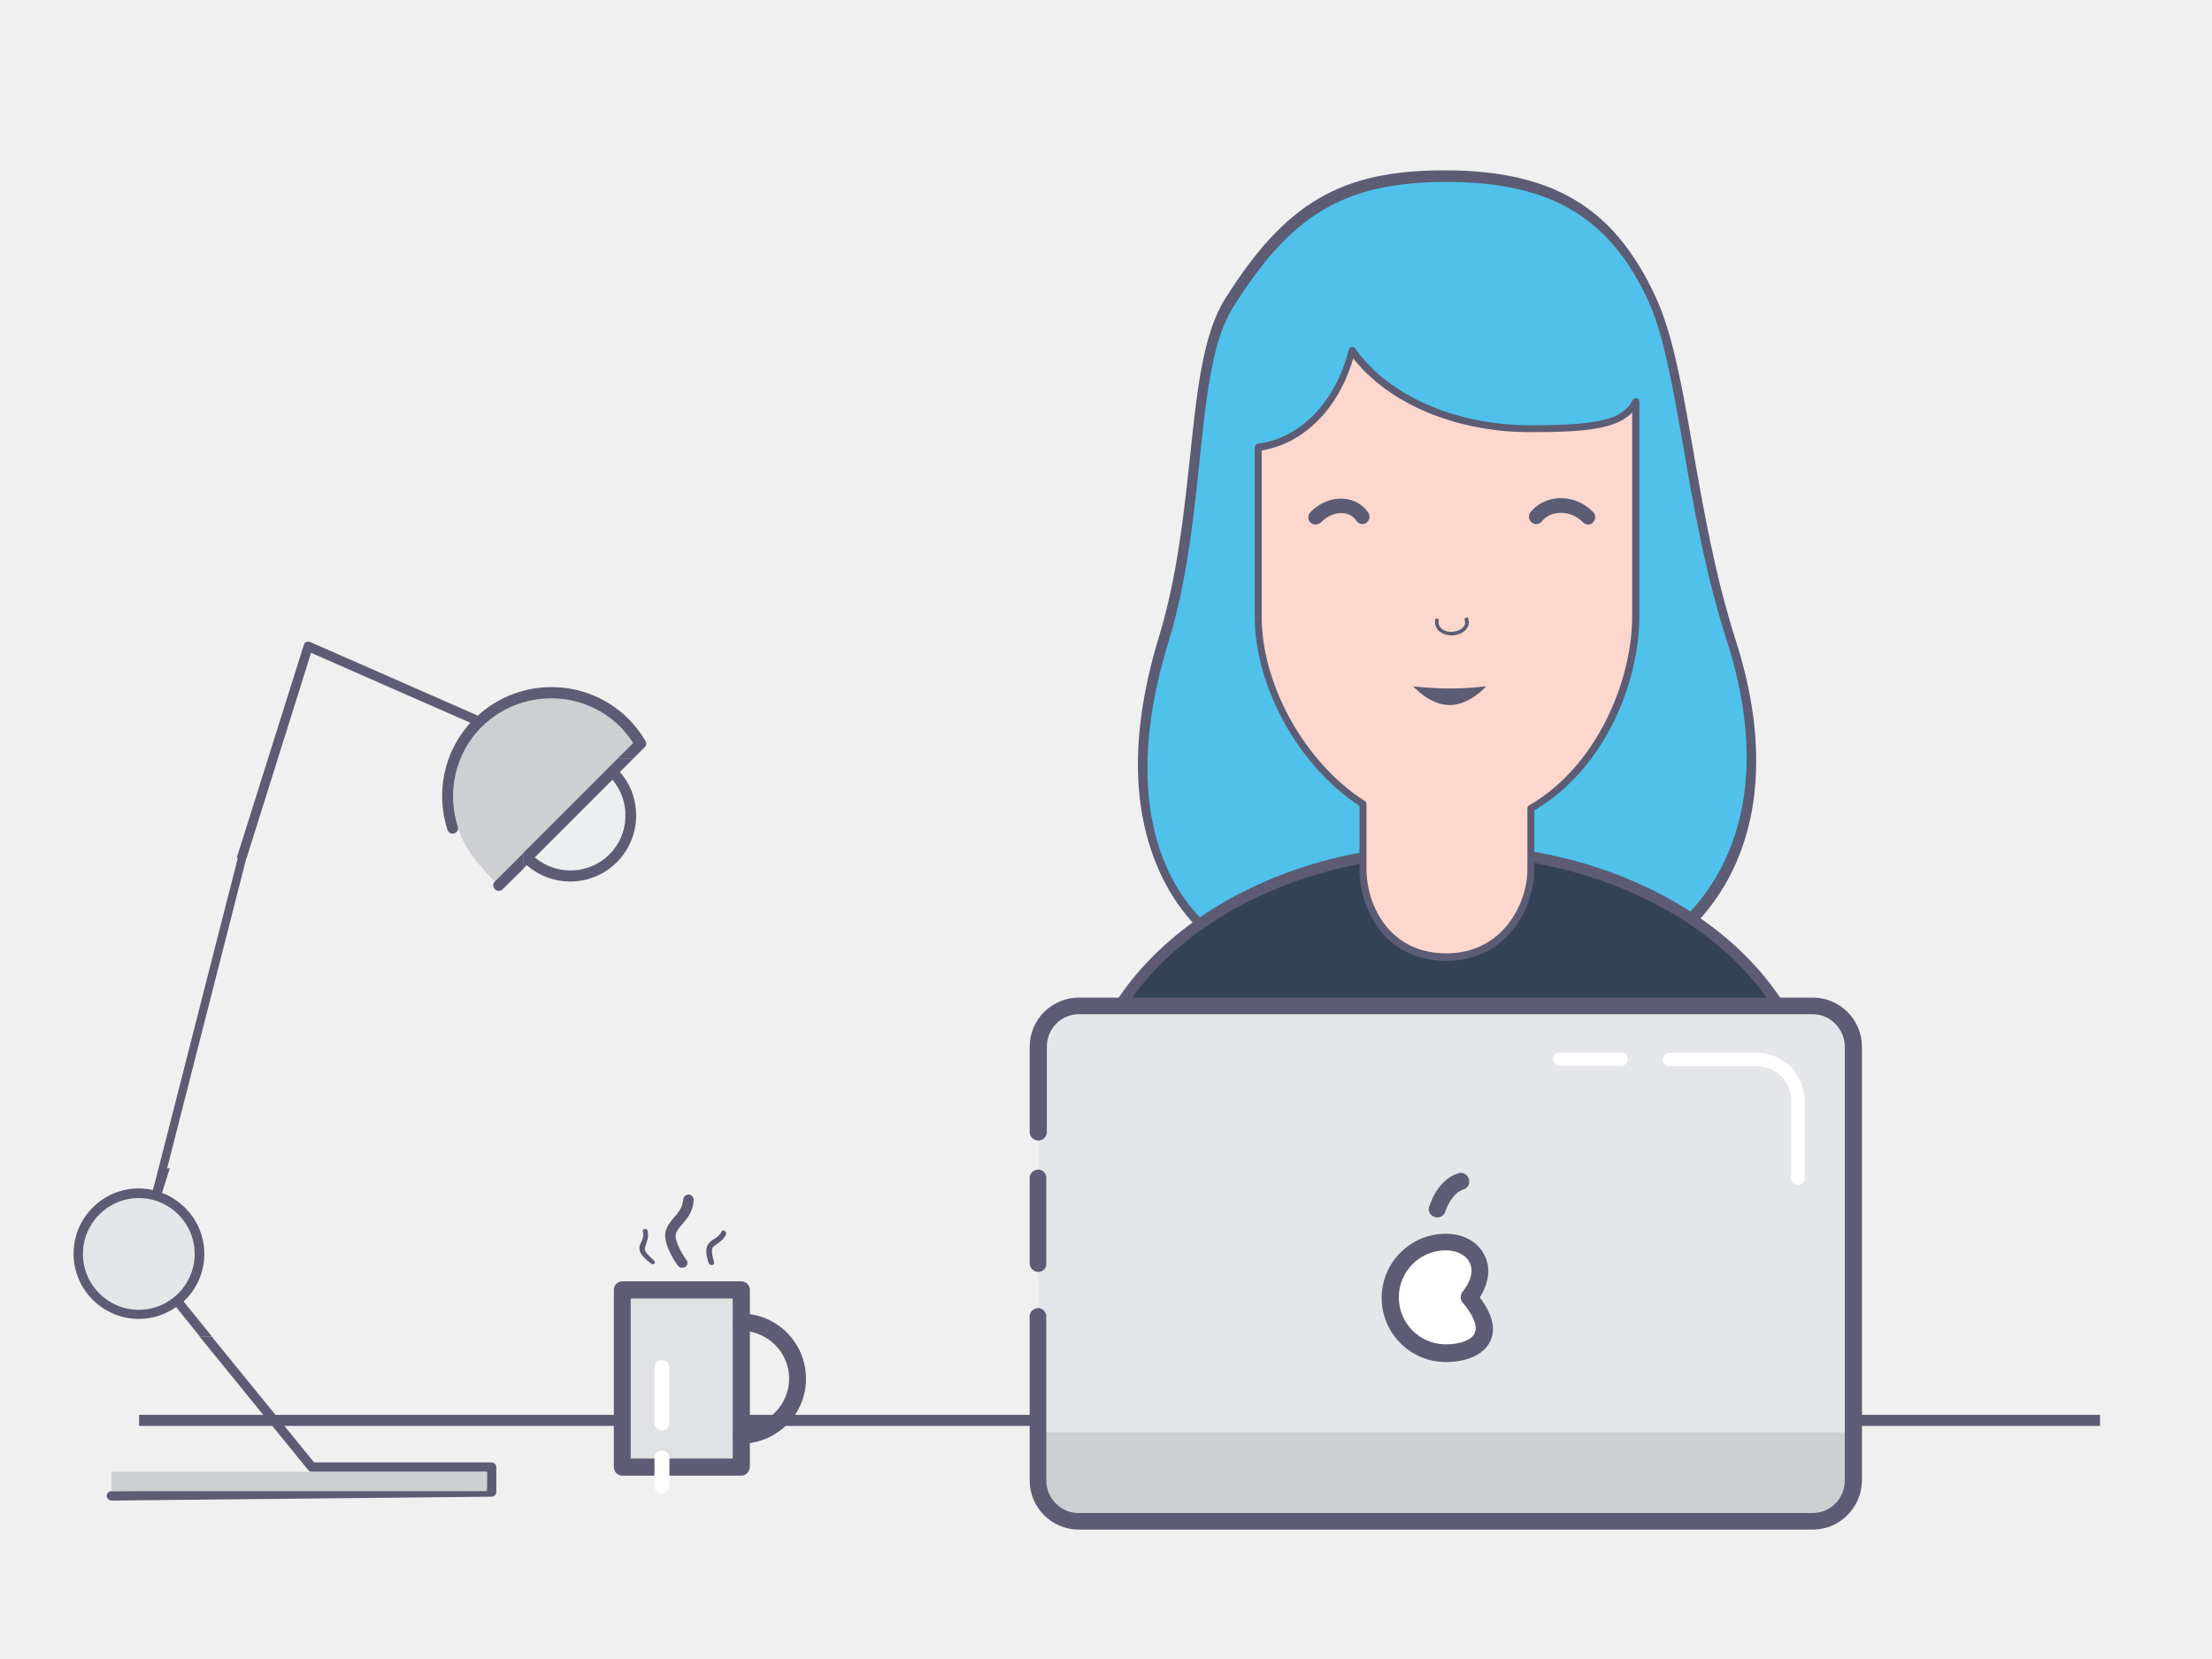
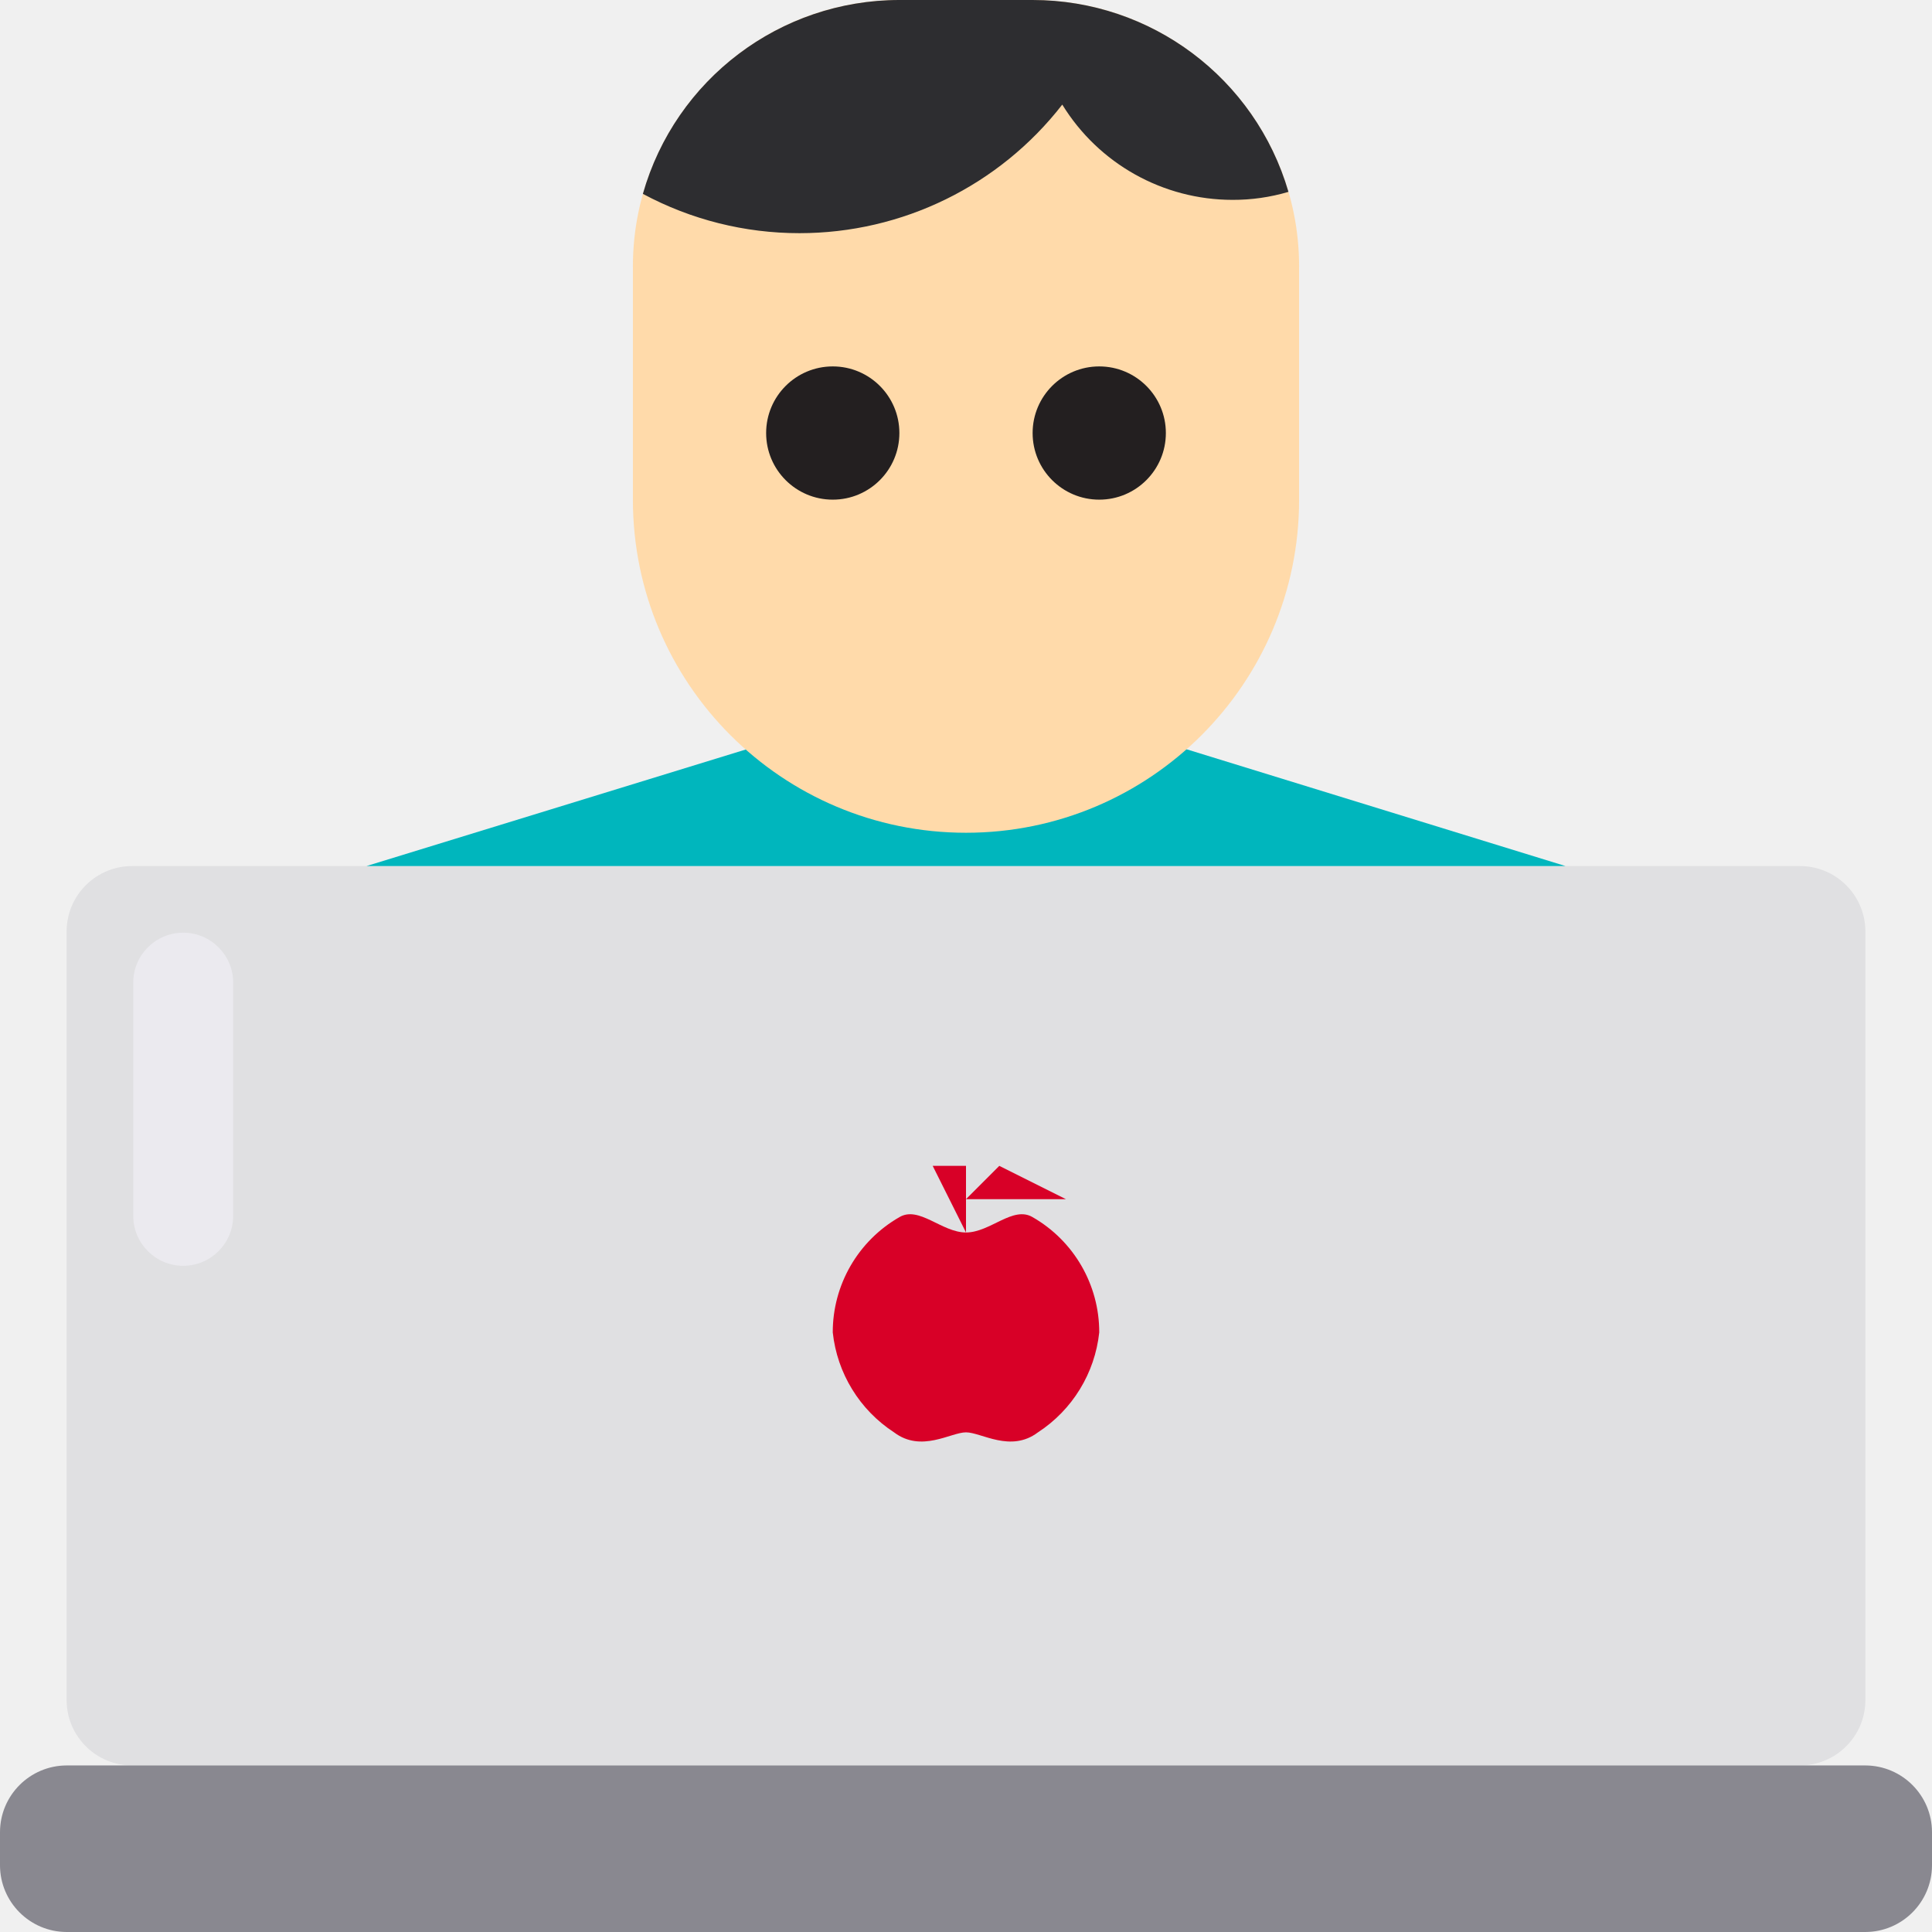
- <svg xmlns="http://www.w3.org/2000/svg" version="1.1" id="Calque_1" x="0px" y="0px" viewBox="0 0 800 600" style="enable-background:new 0 0 800 600;" xml:space="preserve">
-   <style type="text/css">
- 	.st0{fill:none;stroke:#5D5C74;stroke-width:4;stroke-miterlimit:10;}
- 	.st1{fill:#4FC1EA;stroke:#5D5C74;stroke-width:3;stroke-miterlimit:10;}
- 	.st2{fill:#5C5C74;}
- 	.st3{fill:#344258;stroke:#5D5C74;stroke-width:4;stroke-miterlimit:10;}
- 	.st4{fill:#FBD7CE;}
- 	.st5{fill:#E4E6E9;}
- 	.st6{fill:#CDCFD2;}
- 	.st7{fill:#5D5C74;}
- 	.st8{fill:#FFFFFF;}
- 	.st9{fill:#DFE1E2;}
- 	.st10{fill:#EDEEEF;}
- 	.st11{fill:none;stroke:#5D5C74;stroke-width:3;stroke-miterlimit:10;}
- </style>
-   <line id="XMLID_7309_" class="st0" x1="50.3" y1="513.7" x2="759.5" y2="513.7" />
-   <path id="XMLID_7308_" class="st1" d="M626.4,232.3c23.9,74.6-11.4,131.2-103.2,131.2c-97,0-125.1-56.4-102.2-131.2  c14.5-47.2,9-98.5,23.7-122c20.8-33.1,40.1-46,78.4-46c36.1,0,59.5,11.5,74.3,43.7C609.6,134.2,610.9,183.9,626.4,232.3z" />
-   <path id="XMLID_7305_" class="st2" d="M522.5,363.4c-45.8,0-78-12.2-95.9-36.4c-17.1-23.2-19.7-56.5-7.5-96.5  c6.7-22,9.1-45,11.3-65.4c2.5-23.7,4.6-44.1,12.6-56.9c21.9-34.9,42-46.6,79.5-46.6c38.6,0,61.1,13.3,75.5,44.5  c6.2,13.5,9.6,32.8,13.4,55.2c3.7,21.4,7.9,45.6,15.5,69.3c12.1,37.8,9.3,70.5-8.2,94.4C600.4,350.1,567.1,363.4,522.5,363.4z   M522.5,64.1c-36.5,0-56,11.5-77.4,45.4c-7.7,12.3-9.8,32.4-12.2,55.8c-2.1,20.5-4.6,43.7-11.4,65.9c-12,39.1-9.5,71.7,7.1,94.2  c17.3,23.5,48.9,35.3,93.8,35.3c43.8,0,76.3-12.9,94.2-37.4c17-23.2,19.7-55.1,7.8-92.1c-7.7-23.9-11.9-48.2-15.6-69.6  c-3.9-22.2-7.2-41.3-13.2-54.5C581.8,77,559.9,64.1,522.5,64.1z" />
-   <path id="XMLID_7304_" class="st3" d="M392,406.9c0-54.9,59.2-99.5,132.2-99.5s132.2,44.5,132.2,99.5" />
-   <path id="XMLID_7303_" class="st4" d="M553.8,156c-28.4,0-52.9-11.6-64.6-28.4c-4.7,18.9-18,33-34,35c0,17.7,0,45.8,0,61.2  c0,23.6,14.8,53,37.9,67.8v23.6c0,13.2,8.3,31.7,30.2,31.7c21.3,0,30.6-18.5,30.6-31.7v-22c24.7-14.2,38-45,38-69.5  c0-23.6,0-77.2,0-77.2c0-0.2,0-0.3,0-0.5C587.8,154,577.9,156,553.8,156z" />
-   <path id="XMLID_7300_" class="st2" d="M523.1,347.5c-23.1,0-31.4-19.7-31.4-33v-23c-22-14.4-37.9-43.1-37.9-68.5v-61.2  c0-0.6,0.5-1.2,1.1-1.3c15.3-1.9,28.2-15.2,32.9-34c0.1-0.5,0.5-0.9,1-1s1,0.1,1.3,0.5c12,17.1,36.3,27.8,63.5,27.8  c24.7,0,33.3-2.1,36.9-9.1c0.3-0.5,0.9-0.8,1.4-0.7c0.6,0.1,1,0.6,1,1.2v0.5v77.2c0,23.1-11.9,54.8-38,70.2v21.2  C555,328.2,545.1,347.5,523.1,347.5z M456.3,162.9V223c0,24.8,15.7,52.9,37.3,66.7c0.4,0.2,0.6,0.6,0.6,1.1v23.6  c0,12.2,7.7,30.4,28.9,30.4c20.2,0,29.3-17.8,29.3-30.4v-22c0-0.5,0.2-0.9,0.6-1.1c24.5-14.1,37.3-45.1,37.3-68.4v-73.7  c-5.8,6-17.2,7.1-36.8,7.1c-26.9,0-51.1-10.2-64.1-26.7C484.2,147.7,471.5,160.5,456.3,162.9z" />
-   <g id="XMLID_7298_">
-     <path id="XMLID_7299_" class="st2" d="M537.5,248.2c0,0-5.9,6.8-13.2,6.8s-13.2-6.8-13.2-6.8s5.9,0.8,13.2,0.8   S537.5,248.2,537.5,248.2z" />
-   </g>
-   <g id="XMLID_7296_">
-     <path id="XMLID_7297_" class="st2" d="M525,229.8c-0.1,0-0.2,0-0.3,0c-2.1-0.1-3.9-0.9-4.9-2.3c-0.8-1.1-1-2.5-0.6-3.9l1.2,0.4   c-0.3,1-0.2,1.9,0.4,2.7c0.8,1.1,2.2,1.8,3.9,1.8c2,0,3.8-0.7,4.7-1.9c0.6-0.8,0.6-1.8,0.2-2.9l1.2-0.5c0.8,1.9,0.3,3.3-0.3,4.1   C529.5,228.8,527.3,229.8,525,229.8z" />
-   </g>
-   <path id="XMLID_7295_" class="st5" d="M670.3,378.6v156.6c0,8.1-6.6,14.7-14.7,14.7H390.2c-8.1,0-14.7-6.6-14.7-14.7V378.4  c0-8.1,6.6-14.7,14.7-14.7h265.4C663.7,363.9,670.3,370.5,670.3,378.6" />
-   <path id="XMLID_7294_" class="st6" d="M670.3,518.1v17.2c0,8.1-6.6,14.7-14.7,14.7H390.2c-8.1,0-14.7-6.6-14.7-14.7V518L670.3,518.1  z" />
-   <path id="XMLID_7293_" class="st7" d="M375.5,460c-1.7,0-3.1-1.4-3.1-3.1v-31c0-1.7,1.6-2.9,3.1-2.9c1.6,0,2.9,1.4,2.9,2.9v31  C378.6,458.6,377.2,460,375.5,460" />
-   <path id="XMLID_7292_" class="st7" d="M655.6,553.2H390.2c-9.9,0-17.8-8-17.8-17.8V476c0-1.7,1.6-2.9,3.1-2.9c1.6,0,2.9,1.4,2.9,2.9  v59.4c0,6.4,5.2,11.8,11.6,11.8h265.6c6.4,0,11.6-5.2,11.6-11.8V378.6c0-6.4-5.2-11.8-11.6-11.8H390.2c-6.4,0-11.6,5.2-11.6,11.8  v30.8c0,1.7-1.4,3.1-3.1,3.1s-3.1-1.4-3.1-3.1v-30.8c0-9.9,8-17.8,17.8-17.8h265.4c9.9,0,17.8,8,17.8,17.8v156.6  C673.4,545.1,665.5,553.2,655.6,553.2" />
-   <path id="XMLID_7288_" class="st8" d="M650.2,428.5c-1.4,0-2.4-1-2.4-2.4v-28.2c0-6.8-5.5-12.3-12.3-12.3h-31.7  c-1.4,0-2.4-1-2.4-2.4s1-2.4,2.4-2.4h31.7c9.5,0,17.2,7.8,17.2,17.2v28.2C652.8,427.3,651.6,428.5,650.2,428.5 M586.3,385.5h-22.2  c-1.4,0-2.4-1-2.4-2.4s1-2.4,2.4-2.4h22.2c1.4,0,2.4,1,2.4,2.4C588.7,384.3,587.7,385.5,586.3,385.5 M531.4,469.4  c11.6,13.9,2.8,20.1-8.3,20.1s-20.1-9-20.1-20.1s9-20.1,20.1-20.1S539.4,459.3,531.4,469.4" />
-   <path id="XMLID_7285_" class="st7" d="M522.9,452.2c-9.4,0-17,7.6-17,17s7.6,17,17,17c5.2,0,9.4-1.6,10.4-4  c1.2-2.4-0.3-6.4-4.3-11.1c-0.9-1-1-2.8,0-4c3.1-3.8,4-7.8,2.4-10.7C530.2,454,526.9,452.2,522.9,452.2 M522.9,492.6  c-12.8,0-23.2-10.4-23.2-23.2c0-12.8,10.4-23.2,23.2-23.2c6.4,0,11.6,2.9,14,7.8c2.3,4.5,1.6,10-1.7,15.2c4.5,6.1,5.9,11.4,3.8,15.8  C536.8,489.8,530.7,492.6,522.9,492.6" />
-   <path id="XMLID_7284_" class="st7" d="M519.8,440.3c-1.7,0-3.1-1.4-3.1-3.1c0-0.3,0-0.5,0.2-0.9c0.2-0.3,2.8-9.7,10.6-12  c1.6-0.5,3.3,0.5,3.8,2.3c0.3,1.6-0.5,3.3-2.1,3.6c-4.3,1.4-6.4,7.6-6.4,7.8C522.4,439.4,521.2,440.3,519.8,440.3" />
-   <path id="XMLID_7283_" class="st9" d="M225,530.6h43v-64.1h-43V530.6z" />
-   <path id="XMLID_7280_" class="st7" d="M228.1,527.5H265v-57.9h-36.9V527.5z M268.1,533.7h-43c-1.7,0-3.1-1.4-3.1-3.1v-64.1  c0-1.7,1.4-3.1,3.1-3.1h43c1.7,0,3.1,1.4,3.1,3.1v64.1C271,532.3,269.8,533.7,268.1,533.7z" />
-   <path id="XMLID_7275_" class="st7" d="M268.1,522.1c-1.7,0-3.1-1.4-3.1-3.1c0-1.7,1.4-3.1,3.1-3.1c9.5,0,17.3-7.8,17.3-17.3  s-7.8-17.3-17.3-17.3c-1.7,0-3.1-1.4-3.1-3.1s1.4-3.1,3.1-3.1c13,0,23.4,10.6,23.4,23.6C291.5,511.6,280.9,522.1,268.1,522.1   M246.6,458.5c-0.5,0-1-0.2-1.4-0.7c-0.5-0.7-5.5-7.6-4.5-12.3c0.5-2.1,1.7-3.6,3.1-5.2c1.6-1.9,3.1-3.6,3.3-6.6  c0.2-1,1-1.7,2.1-1.7c1,0.2,1.7,1,1.7,2.1c-0.3,4.2-2.4,6.6-4.2,8.7c-1,1.2-2.1,2.4-2.3,3.6c-0.5,2.4,2.4,7.3,3.8,9.2  c0.7,0.9,0.5,1.9-0.3,2.6C247.3,458.4,247,458.5,246.6,458.5 M236,457.2c-0.2,0-0.3,0-0.5-0.2c-0.3-0.3-3.8-2.6-4.2-5  c-0.2-1,0.2-2.1,0.7-2.9c0.5-1.2,0.9-2.3,0.5-3.6c-0.2-0.5,0.2-1,0.7-1c0.5-0.2,1,0.2,1,0.7c0.5,2.1-0.2,3.5-0.5,4.7  c-0.3,0.7-0.5,1.4-0.5,2.1c0.2,1,2.1,2.8,3.3,3.8c0.3,0.3,0.5,0.9,0.2,1.2C236.6,457,236.4,457.2,236,457.2 M257.2,457.5  c-0.3,0-0.7-0.2-0.9-0.7c-0.2-0.5-1.6-4.5-0.3-6.6c0.5-0.9,1.4-1.6,2.3-2.1c1-0.7,1.9-1.2,2.6-2.6c0.2-0.5,0.7-0.7,1.2-0.3  c0.3,0.2,0.7,0.7,0.5,1.2c-0.9,1.9-2.3,2.8-3.3,3.5c-0.7,0.5-1.4,0.9-1.6,1.4c-0.5,1,0,3.5,0.5,5c0.2,0.5,0,1-0.5,1.2H257.2" />
-   <path id="XMLID_7271_" class="st8" d="M239.4,517.3c-1.5,0-2.7-1.1-2.7-2.7v-20c0-1.5,1.1-2.7,2.7-2.7c1.5,0,2.7,1.1,2.7,2.7v20  C242.1,516.2,240.9,517.3,239.4,517.3C239.4,517.5,239.4,517.5,239.4,517.3 M239.4,540.1c-1.5,0-2.7-1.1-2.7-2.7v-10.1  c0-1.5,1.1-2.7,2.7-2.7c1.5,0,2.7,1.1,2.7,2.7v10.1C242.1,538.8,240.9,540.1,239.4,540.1" />
-   <path id="XMLID_7270_" class="st6" d="M229.1,268.6L179,318.8c0,0-11.6-10.7-13.3-19.9c0,0-8.3-21.2,10.6-37.9c0,0,11-13,34.1-7.4  C210.4,253.6,223,257.8,229.1,268.6z" />
-   <path id="XMLID_7269_" class="st7" d="M109.9,233.2c0.1-0.5,0.5-0.8,0.9-1s0.9-0.2,1.4,0l59.9,26.3c0.2,0.1,0.4,0.2,0.6,0.4  c15.5-14.2,39.6-13.9,54.6,1.1c2.3,2.3,4.3,4.9,5.9,7.6l0,0c0.7,0.8,0.7,2-0.1,2.7l-4.2,4.2h-5.7l5.8-5.8c-1.3-2-2.9-4-4.6-5.8  c-13.8-13.8-36.3-13.8-50.2,0c-9.7,9.7-12.6,23.8-8.6,36.1l0,0c0.2,0.7,0.1,1.4-0.5,1.9c-0.8,0.8-2,0.8-2.8,0  c-0.1-0.1-0.2-0.3-0.3-0.4c0,0-0.1,0-0.1-0.1v-0.1c0-0.1-0.1-0.2-0.1-0.3c-4.2-13.1-1.4-27.9,8.3-38.6l-57.6-25.3l-23.3,74.2h-3.6  L109.9,233.2z" />
-   <path id="XMLID_7265_" class="st7" d="M112.8,532.3c-0.5,0-1-0.2-1.3-0.6l-39.4-48.4h4.4l37.1,45.6h64.2c0.9,0,1.7,0.8,1.7,1.7v9  c0,0.9-0.8,1.7-1.7,1.7l-137.5,1.4l0,0c-0.9,0-1.7-0.8-1.7-1.7s0.7-1.7,1.7-1.7l135.8-1.4v-5.6L112.8,532.3L112.8,532.3z" />
-   <path id="XMLID_7263_" class="st7" d="M181.8,321.6c-0.8,0.8-2.1,0.8-2.8,0c-0.8-0.8-0.8-2.1,0-2.8l10.3-10.3v5.7L181.8,321.6z" />
-   <path id="XMLID_7262_" class="st10" d="M220.4,308.9c-7.4,7.4-19.1,7.7-27,1.1l28-28C228.1,289.8,227.8,301.5,220.4,308.9z" />
-   <path id="XMLID_7256_" class="st7" d="M228.9,274.5h-5.7l-34,34v5.7l1.3-1.3c9.4,8.2,23.7,7.9,32.6-1.1c8.9-8.9,9.3-23.2,1.1-32.6  L228.9,274.5z M221.5,282c6.6,7.8,6.3,19.6-1.1,27c-7.4,7.4-19.1,7.7-27,1.1L221.5,282z" />
-   <path id="XMLID_7255_" class="st5" d="M50.2,473.7c-11.2,0-20.2-9.1-20.2-20.2c0-11.2,9.1-20.2,20.2-20.2c11.2,0,20.2,9.1,20.2,20.2  C70.4,464.7,61.3,473.7,50.2,473.7z" />
-   <path id="XMLID_7251_" class="st7" d="M72.2,483.3h4.4l-10.2-12.6c4.6-4.3,7.5-10.4,7.5-17.2c0-10.1-6.4-18.7-15.3-22.1l2.8-8.9  h-3.6l-2.5,7.9c-1.6-0.4-3.4-0.6-5.1-0.6c-13,0-23.6,10.6-23.6,23.6S37.2,477,50.2,477c5,0,9.7-1.6,13.5-4.3L72.2,483.3z   M50.2,473.7c-11.2,0-20.2-9.1-20.2-20.2c0-11.2,9.1-20.2,20.2-20.2c11.2,0,20.2,9.1,20.2,20.2C70.4,464.7,61.3,473.7,50.2,473.7z" />
-   <rect id="XMLID_7247_" x="40.3" y="532.3" class="st6" width="135.8" height="7" />
-   <line id="XMLID_7245_" class="st11" x1="56.4" y1="432.3" x2="88.2" y2="307.8" />
-   <g id="XMLID_7240_">
-     <path id="XMLID_7243_" class="st2" d="M475.8,189.7c-0.6,0-1.3-0.2-1.8-0.7c-1.1-1-1.1-2.6-0.1-3.7c3.3-3.5,7.9-5.3,12.3-4.9   c3.7,0.3,6.8,2.2,8.7,5.1c0.8,1.2,0.4,2.8-0.8,3.6c-1.2,0.8-2.8,0.4-3.6-0.8c-1-1.6-2.7-2.5-4.7-2.7c-2.8-0.3-5.8,1-8,3.3   C477.2,189.4,476.5,189.7,475.8,189.7z" />
-   </g>
-   <g id="XMLID_7234_">
-     <path id="XMLID_7235_" class="st2" d="M574.4,189.7c-0.7,0-1.4-0.3-1.9-0.8c-2.2-2.3-5.4-3.6-8.6-3.4c-2.6,0.1-4.8,1.2-6.2,3   c-0.9,1.2-2.5,1.4-3.7,0.5c-1.1-0.9-1.4-2.5-0.5-3.7c2.3-3,5.9-4.8,10-5.1c4.8-0.3,9.4,1.6,12.7,5c1,1,1,2.7-0.1,3.7   C575.7,189.4,575.1,189.7,574.4,189.7z" />
-   </g>
+ <svg xmlns="http://www.w3.org/2000/svg" height="464pt" viewBox="0 0 464 464" width="464pt">
+   <path d="m448 223.441v185.117c-.156 8.684-7.32 15.594-16 15.441h-400c-8.68.152-15.844-6.758-16-15.441v-185.117c.156-8.684 7.32-15.594 16-15.441h400c8.68-.152 15.844 6.758 16 15.441zm0 0" fill="#e0e0e2" />
+   <path d="m464 440v8c-.027 8.824-7.176 15.973-16 16h-432c-8.824-.027-15.973-7.176-16-16v-8c.027-8.824 7.176-15.973 16-16h432c8.824.027 15.973 7.176 16 16zm0 0" fill="#898890" />
+   <path d="m284.879 179.922 91.121 28.078h-288l91.121-28zm0 0" fill="#00b6bd" />
+   <path d="m264 320c-1.051 9.805-6.453 18.621-14.719 24-6.562 4.961-13.602 0-17.281 0s-10.719 4.961-17.281 0c-8.266-5.379-13.668-14.195-14.719-24-.02-11.43 6.086-21.992 16-27.68 4.719-2.801 10.16 3.68 16 3.68s11.281-6.48 16-3.68c9.914 5.688 16.02 16.25 16 27.68zm0 0" fill="#d80027" />
+   <path d="m216 0h32c35.348 0 64 28.652 64 64v56c0 44.184-35.816 80-80 80s-80-35.816-80-80v-56c0-35.348 28.652-64 64-64zm0 0" fill="#ffdaaa" />
+   <path d="m309.441 46.078c-4.363 1.293-8.891 1.941-13.441 1.922-16.676-.008-32.152-8.672-40.879-22.879-15.141 19.488-38.441 30.887-63.121 30.879-13.121.008-26.039-3.234-37.602-9.441 7.82-27.543 32.969-46.551 61.602-46.559h32c28.445 0 53.477 18.773 61.441 46.078zm0 0" fill="#2d2d30" />
+   <path d="m200 120c-8.836 0-16-7.164-16-16s7.164-16 16-16 16 7.164 16 16-7.164 16-16 16zm0-16" fill="#231f20" />
+   <path d="m264 120c-8.836 0-16-7.164-16-16s7.164-16 16-16 16 7.164 16 16-7.164 16-16 16zm0-16" fill="#231f20" />
+   <path d="m240 280 16 8h-24zm0 0" fill="#d80027" />
+   <path d="m44 224c6.629 0 12 5.371 12 12v56c0 6.629-5.371 12-12 12s-12-5.371-12-12v-56c0-6.629 5.371-12 12-12zm0 0" fill="#ebeaef" />
+   <path d="m224 280h8v16zm0 0" fill="#d80027" />
</svg>
